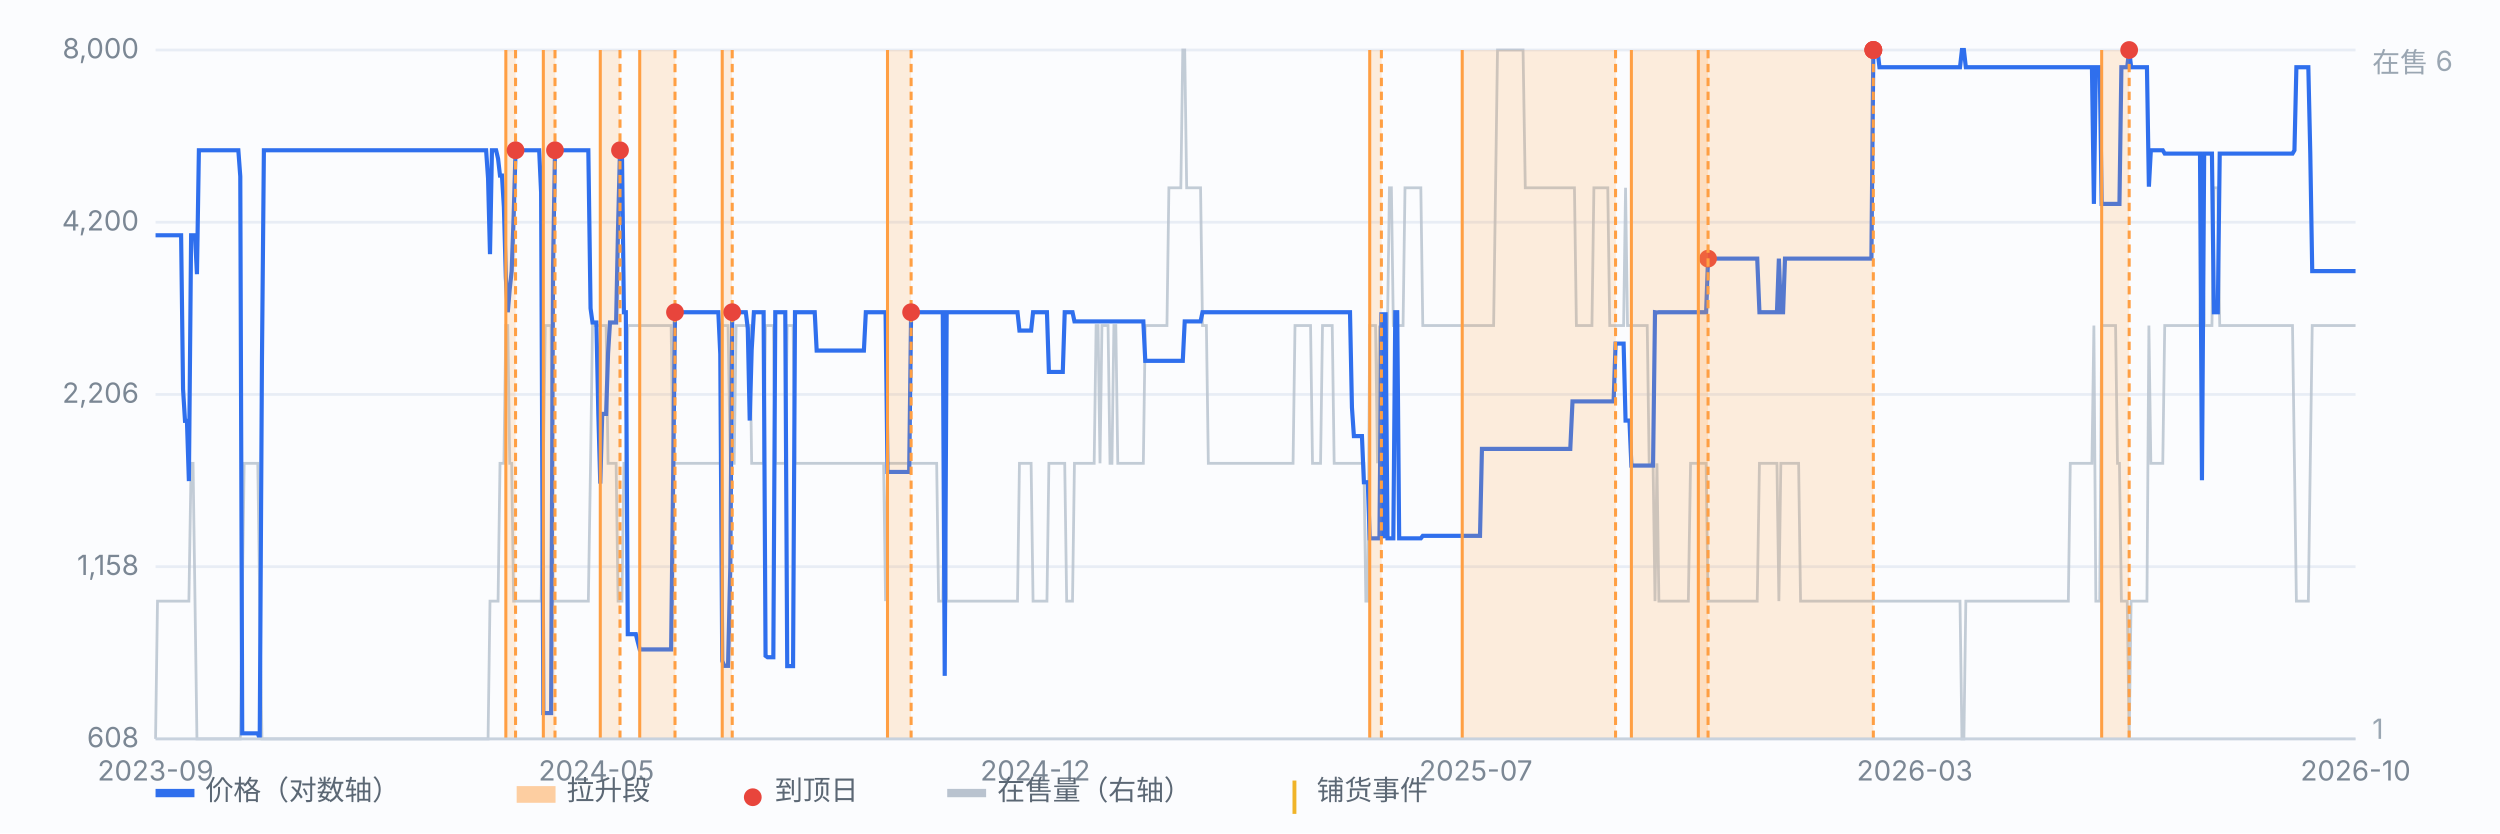
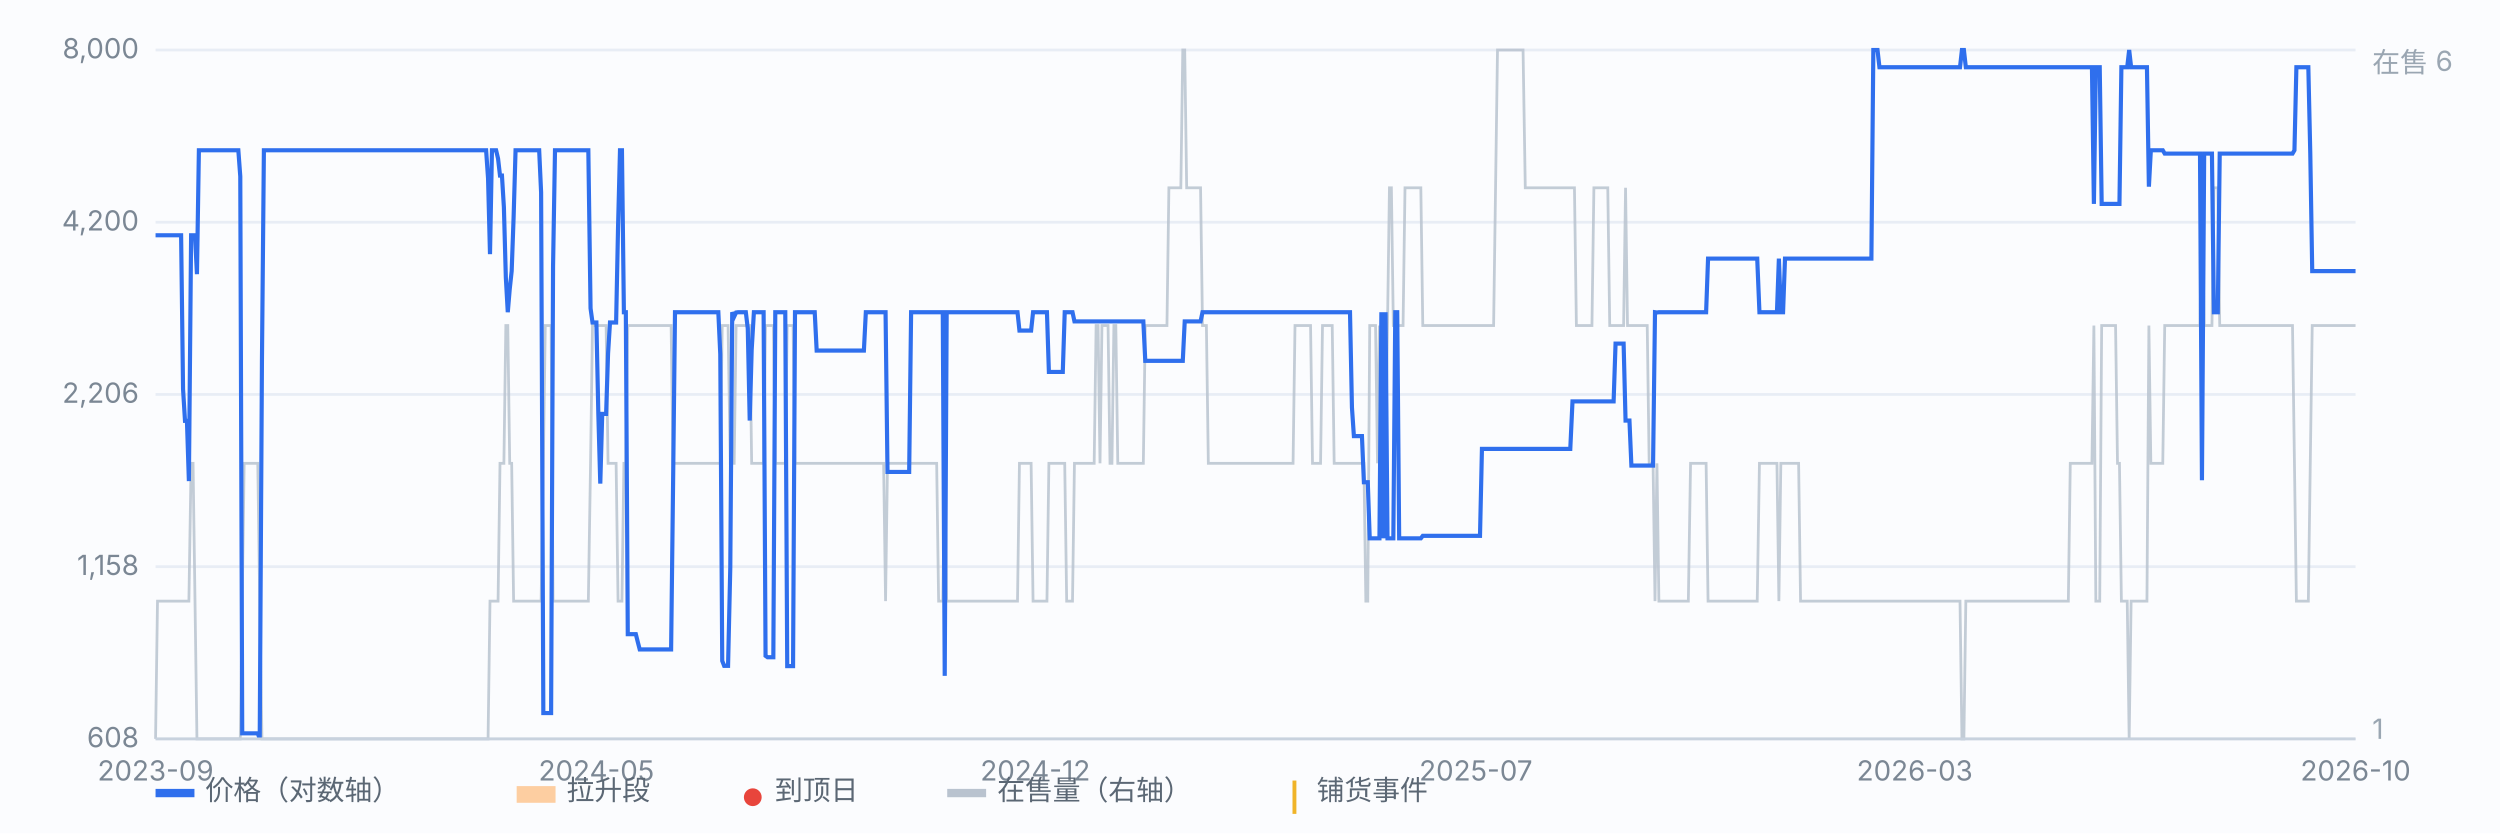
<svg xmlns="http://www.w3.org/2000/svg" viewBox="0 0 900 300" preserveAspectRatio="xMidYMid meet" style="width:100%;max-width:900px;height:auto;display:block" font-family="-apple-system,Segoe UI,Microsoft YaHei,sans-serif" font-size="10">
  <rect x="0" y="0" width="900" height="300" fill="#fbfcfe" />
  <line x1="56" y1="266.0" x2="848" y2="266.0" stroke="#e8edf5" stroke-width="1" />
  <text x="50" y="269.0" text-anchor="end" fill="#7b8794">608</text>
  <line x1="56" y1="204.0" x2="848" y2="204.0" stroke="#e8edf5" stroke-width="1" />
  <text x="50" y="207.0" text-anchor="end" fill="#7b8794">1,158</text>
  <line x1="56" y1="142.0" x2="848" y2="142.0" stroke="#e8edf5" stroke-width="1" />
  <text x="50" y="145.0" text-anchor="end" fill="#7b8794">2,206</text>
  <line x1="56" y1="80.0" x2="848" y2="80.0" stroke="#e8edf5" stroke-width="1" />
  <text x="50" y="83.0" text-anchor="end" fill="#7b8794">4,200</text>
  <line x1="56" y1="18.0" x2="848" y2="18.0" stroke="#e8edf5" stroke-width="1" />
  <text x="50" y="21.0" text-anchor="end" fill="#7b8794">8,000</text>
  <path d="M56.0 266.0 L56.7 216.4 L57.4 216.4 L58.1 216.4 L58.8 216.4 L59.5 216.4 L60.3 216.4 L61.0 216.4 L61.7 216.4 L62.4 216.4 L63.1 216.4 L63.8 216.4 L64.5 216.4 L65.2 216.4 L65.9 216.4 L66.6 216.4 L67.3 216.4 L68.0 216.4 L68.8 166.8 L69.5 166.8 L70.2 216.4 L70.9 266.0 L71.6 266.0 L72.3 266.0 L73.0 266.0 L73.7 266.0 L74.4 266.0 L75.1 266.0 L75.8 266.0 L76.5 266.0 L77.3 266.0 L78.0 266.0 L78.7 266.0 L79.4 266.0 L80.1 266.0 L80.8 266.0 L81.5 266.0 L82.2 266.0 L82.9 266.0 L83.6 266.0 L84.3 266.0 L85.0 266.0 L85.8 266.0 L86.5 266.0 L87.2 216.4 L87.9 166.8 L88.6 166.8 L89.3 166.8 L90.0 166.8 L90.7 166.8 L91.4 166.8 L92.1 166.8 L92.8 166.8 L93.5 216.4 L94.3 266.0 L95.0 266.0 L95.7 266.0 L96.4 266.0 L97.1 266.0 L97.8 266.0 L98.5 266.0 L99.2 266.0 L99.9 266.0 L100.6 266.0 L101.3 266.0 L102.0 266.0 L102.8 266.0 L103.5 266.0 L104.2 266.0 L104.9 266.0 L105.6 266.0 L106.3 266.0 L107.0 266.0 L107.7 266.0 L108.4 266.0 L109.1 266.0 L109.8 266.0 L110.5 266.0 L111.3 266.0 L112.0 266.0 L112.7 266.0 L113.4 266.0 L114.1 266.0 L114.8 266.0 L115.5 266.0 L116.2 266.0 L116.9 266.0 L117.6 266.0 L118.3 266.0 L119.0 266.0 L119.8 266.0 L120.5 266.0 L121.2 266.0 L121.9 266.0 L122.6 266.0 L123.3 266.0 L124.0 266.0 L124.7 266.0 L125.4 266.0 L126.1 266.0 L126.8 266.0 L127.5 266.0 L128.3 266.0 L129.0 266.0 L129.7 266.0 L130.4 266.0 L131.1 266.0 L131.8 266.0 L132.5 266.0 L133.2 266.0 L133.9 266.0 L134.6 266.0 L135.3 266.0 L136.1 266.0 L136.8 266.0 L137.5 266.0 L138.2 266.0 L138.9 266.0 L139.6 266.0 L140.3 266.0 L141.0 266.0 L141.7 266.0 L142.4 266.0 L143.1 266.0 L143.8 266.0 L144.6 266.0 L145.3 266.0 L146.0 266.0 L146.7 266.0 L147.4 266.0 L148.1 266.0 L148.8 266.0 L149.5 266.0 L150.2 266.0 L150.9 266.0 L151.6 266.0 L152.3 266.0 L153.1 266.0 L153.8 266.0 L154.5 266.0 L155.2 266.0 L155.9 266.0 L156.6 266.0 L157.3 266.0 L158.0 266.0 L158.7 266.0 L159.4 266.0 L160.1 266.0 L160.8 266.0 L161.6 266.0 L162.3 266.0 L163.0 266.0 L163.7 266.0 L164.4 266.0 L165.1 266.0 L165.8 266.0 L166.5 266.0 L167.2 266.0 L167.9 266.0 L168.6 266.0 L169.3 266.0 L170.1 266.0 L170.8 266.0 L171.5 266.0 L172.2 266.0 L172.9 266.0 L173.6 266.0 L174.3 266.0 L175.0 266.0 L175.7 266.0 L176.4 216.4 L177.1 216.4 L177.8 216.4 L178.6 216.4 L179.3 216.4 L180.0 166.8 L180.7 166.8 L181.4 166.8 L182.1 117.2 L182.8 117.2 L183.5 166.8 L184.2 166.8 L184.9 216.4 L185.6 216.4 L186.3 216.4 L187.1 216.4 L187.8 216.4 L188.5 216.4 L189.2 216.4 L189.9 216.4 L190.6 216.4 L191.3 216.4 L192.0 216.4 L192.7 216.4 L193.4 216.4 L194.1 216.4 L194.8 216.4 L195.6 166.8 L196.3 117.2 L197.0 117.2 L197.7 117.2 L198.4 117.2 L199.1 216.4 L199.8 216.4 L200.5 216.4 L201.2 216.4 L201.9 216.4 L202.6 216.4 L203.3 216.4 L204.1 216.4 L204.8 216.4 L205.5 216.4 L206.2 216.4 L206.9 216.4 L207.6 216.4 L208.3 216.4 L209.0 216.4 L209.7 216.4 L210.4 216.4 L211.1 216.4 L211.8 216.4 L212.6 166.8 L213.3 117.2 L214.0 117.2 L214.7 117.2 L215.4 117.2 L216.1 117.2 L216.8 117.2 L217.5 117.2 L218.2 117.2 L218.9 166.8 L219.6 166.8 L220.4 166.8 L221.1 166.8 L221.8 166.8 L222.5 216.4 L223.2 216.4 L223.9 216.4 L224.6 166.8 L225.3 166.8 L226.0 117.2 L226.7 117.2 L227.4 117.2 L228.1 117.2 L228.9 117.2 L229.6 117.2 L230.3 117.2 L231.0 117.2 L231.7 117.2 L232.4 117.2 L233.1 117.2 L233.8 117.2 L234.5 117.2 L235.2 117.2 L235.9 117.2 L236.6 117.2 L237.4 117.2 L238.1 117.2 L238.8 117.2 L239.5 117.2 L240.2 117.2 L240.9 117.2 L241.6 117.2 L242.3 166.8 L243.0 166.8 L243.7 166.8 L244.4 166.8 L245.1 166.8 L245.9 166.8 L246.6 166.8 L247.3 166.8 L248.0 166.8 L248.7 166.8 L249.4 166.8 L250.1 166.8 L250.8 166.8 L251.5 166.8 L252.2 166.8 L252.9 166.8 L253.6 166.8 L254.4 166.8 L255.1 166.8 L255.8 166.8 L256.5 166.8 L257.2 166.8 L257.9 166.8 L258.6 166.8 L259.3 166.8 L260.0 117.2 L260.7 117.2 L261.4 117.2 L262.1 117.2 L262.9 166.8 L263.6 166.8 L264.3 166.8 L265.0 117.2 L265.7 117.2 L266.4 117.2 L267.1 117.2 L267.8 117.2 L268.5 117.2 L269.2 117.2 L269.9 117.2 L270.6 166.8 L271.4 166.8 L272.1 166.8 L272.8 166.8 L273.5 166.8 L274.2 166.8 L274.9 166.8 L275.6 117.2 L276.3 117.2 L277.0 117.2 L277.7 117.2 L278.4 117.2 L279.1 166.8 L279.9 166.8 L280.6 166.8 L281.3 166.8 L282.0 166.8 L282.7 166.8 L283.4 117.2 L284.1 117.2 L284.8 117.2 L285.5 117.2 L286.2 166.8 L286.9 166.8 L287.6 166.8 L288.4 166.8 L289.1 166.8 L289.8 166.8 L290.5 166.8 L291.2 166.8 L291.9 166.8 L292.6 166.8 L293.3 166.8 L294.0 166.8 L294.7 166.8 L295.4 166.8 L296.2 166.8 L296.9 166.8 L297.6 166.8 L298.3 166.8 L299.0 166.8 L299.7 166.8 L300.4 166.8 L301.1 166.8 L301.8 166.8 L302.5 166.8 L303.2 166.8 L303.9 166.8 L304.7 166.8 L305.4 166.8 L306.1 166.8 L306.8 166.8 L307.5 166.8 L308.2 166.8 L308.9 166.8 L309.6 166.8 L310.3 166.8 L311.0 166.8 L311.7 166.8 L312.4 166.8 L313.2 166.8 L313.9 166.8 L314.6 166.8 L315.3 166.8 L316.0 166.8 L316.7 166.8 L317.4 166.8 L318.1 166.8 L318.8 216.4 L319.5 166.8 L320.2 166.8 L320.9 166.8 L321.7 166.8 L322.4 166.8 L323.1 166.8 L323.8 166.8 L324.5 166.8 L325.2 166.8 L325.9 166.8 L326.6 166.8 L327.3 166.8 L328.0 166.8 L328.7 166.8 L329.4 166.8 L330.2 166.8 L330.9 166.8 L331.6 166.8 L332.3 166.8 L333.0 166.8 L333.7 166.8 L334.4 166.8 L335.1 166.8 L335.8 166.8 L336.5 166.8 L337.2 166.8 L337.9 216.4 L338.7 216.4 L339.4 216.4 L340.1 166.8 L340.8 216.4 L341.5 216.4 L342.2 216.4 L342.9 216.4 L343.6 216.4 L344.3 216.4 L345.0 216.4 L345.7 216.4 L346.4 216.4 L347.2 216.4 L347.9 216.4 L348.6 216.4 L349.3 216.4 L350.0 216.4 L350.7 216.4 L351.4 216.4 L352.1 216.4 L352.8 216.4 L353.5 216.4 L354.2 216.4 L354.9 216.4 L355.7 216.4 L356.4 216.4 L357.1 216.4 L357.8 216.4 L358.5 216.4 L359.2 216.4 L359.9 216.4 L360.6 216.4 L361.3 216.4 L362.0 216.4 L362.7 216.4 L363.4 216.4 L364.2 216.4 L364.9 216.4 L365.6 216.4 L366.3 216.4 L367.0 166.8 L367.7 166.8 L368.4 166.8 L369.1 166.8 L369.8 166.8 L370.5 166.8 L371.2 166.8 L371.9 216.4 L372.7 216.4 L373.4 216.4 L374.1 216.4 L374.8 216.4 L375.5 216.4 L376.2 216.4 L376.9 216.4 L377.6 166.8 L378.3 166.8 L379.0 166.8 L379.7 166.8 L380.5 166.8 L381.2 166.8 L381.9 166.8 L382.6 166.8 L383.3 166.8 L384.0 216.4 L384.7 216.4 L385.4 216.4 L386.1 216.4 L386.8 166.8 L387.5 166.8 L388.2 166.8 L389.0 166.8 L389.7 166.8 L390.4 166.8 L391.1 166.8 L391.8 166.8 L392.5 166.8 L393.2 166.8 L393.9 166.8 L394.6 117.2 L395.3 117.2 L396.0 166.8 L396.7 117.2 L397.5 117.2 L398.2 117.2 L398.9 117.2 L399.6 166.8 L400.3 166.8 L401.0 117.2 L401.7 117.2 L402.4 166.8 L403.1 166.8 L403.8 166.8 L404.5 166.8 L405.2 166.8 L406.0 166.8 L406.7 166.8 L407.4 166.8 L408.1 166.8 L408.8 166.8 L409.5 166.8 L410.2 166.8 L410.9 166.8 L411.6 166.8 L412.3 117.2 L413.0 117.2 L413.7 117.2 L414.5 117.2 L415.2 117.2 L415.9 117.2 L416.6 117.2 L417.3 117.2 L418.0 117.2 L418.7 117.2 L419.4 117.2 L420.1 117.2 L420.8 67.6 L421.5 67.6 L422.2 67.6 L423.0 67.6 L423.7 67.6 L424.4 67.6 L425.1 67.6 L425.8 18.0 L426.5 18.0 L427.2 67.6 L427.9 67.6 L428.6 67.6 L429.3 67.6 L430.0 67.6 L430.7 67.6 L431.5 67.6 L432.2 67.6 L432.9 117.2 L433.6 117.2 L434.3 117.2 L435.0 166.8 L435.7 166.8 L436.4 166.8 L437.1 166.8 L437.8 166.8 L438.5 166.8 L439.2 166.8 L440.0 166.8 L440.7 166.8 L441.4 166.8 L442.1 166.8 L442.8 166.8 L443.5 166.8 L444.2 166.8 L444.9 166.8 L445.6 166.8 L446.3 166.8 L447.0 166.8 L447.7 166.8 L448.5 166.8 L449.2 166.8 L449.9 166.8 L450.6 166.8 L451.3 166.8 L452.0 166.8 L452.7 166.8 L453.4 166.8 L454.1 166.8 L454.8 166.8 L455.5 166.8 L456.3 166.8 L457.0 166.8 L457.7 166.8 L458.4 166.8 L459.1 166.8 L459.8 166.8 L460.5 166.8 L461.2 166.8 L461.9 166.8 L462.6 166.8 L463.3 166.8 L464.0 166.8 L464.8 166.8 L465.5 166.8 L466.2 117.2 L466.9 117.2 L467.6 117.2 L468.3 117.2 L469.0 117.2 L469.7 117.2 L470.4 117.2 L471.1 117.2 L471.8 117.2 L472.5 166.8 L473.3 166.8 L474.0 166.8 L474.7 166.8 L475.4 166.8 L476.1 117.2 L476.8 117.2 L477.5 117.2 L478.2 117.2 L478.9 117.2 L479.6 117.2 L480.3 166.8 L481.0 166.8 L481.8 166.8 L482.5 166.8 L483.2 166.8 L483.9 166.8 L484.6 166.8 L485.3 166.8 L486.0 166.8 L486.7 166.8 L487.4 166.8 L488.1 166.8 L488.8 166.8 L489.5 166.8 L490.3 166.8 L491.0 166.8 L491.7 216.4 L492.4 216.4 L493.1 117.2 L493.8 117.2 L494.5 117.2 L495.2 117.2 L495.9 166.8 L496.6 117.2 L497.3 166.8 L498.0 117.2 L498.8 166.8 L499.5 117.2 L500.2 67.6 L500.9 67.6 L501.6 117.2 L502.3 117.2 L503.0 117.2 L503.7 117.2 L504.4 117.2 L505.1 117.2 L505.8 67.6 L506.5 67.6 L507.3 67.6 L508.0 67.6 L508.7 67.6 L509.4 67.6 L510.1 67.6 L510.8 67.6 L511.5 67.6 L512.2 117.2 L512.9 117.2 L513.6 117.2 L514.3 117.2 L515.0 117.2 L515.8 117.2 L516.5 117.2 L517.2 117.2 L517.9 117.2 L518.6 117.2 L519.3 117.2 L520.0 117.2 L520.7 117.2 L521.4 117.2 L522.1 117.2 L522.8 117.2 L523.5 117.2 L524.3 117.2 L525.0 117.2 L525.7 117.2 L526.4 117.2 L527.1 117.2 L527.8 117.2 L528.5 117.2 L529.2 117.2 L529.9 117.2 L530.6 117.2 L531.3 117.2 L532.1 117.2 L532.8 117.2 L533.5 117.2 L534.2 117.2 L534.9 117.2 L535.6 117.2 L536.3 117.2 L537.0 117.2 L537.7 117.2 L538.4 67.6 L539.1 18.0 L539.8 18.0 L540.6 18.0 L541.3 18.0 L542.0 18.0 L542.7 18.0 L543.4 18.0 L544.1 18.0 L544.8 18.0 L545.5 18.0 L546.2 18.0 L546.9 18.0 L547.6 18.0 L548.3 18.0 L549.1 67.6 L549.8 67.6 L550.5 67.6 L551.2 67.6 L551.9 67.6 L552.6 67.6 L553.3 67.6 L554.0 67.6 L554.7 67.6 L555.4 67.6 L556.1 67.6 L556.8 67.6 L557.6 67.6 L558.3 67.6 L559.0 67.6 L559.7 67.6 L560.4 67.6 L561.1 67.6 L561.8 67.6 L562.5 67.6 L563.2 67.6 L563.9 67.6 L564.6 67.6 L565.3 67.6 L566.1 67.6 L566.8 67.6 L567.5 117.2 L568.2 117.2 L568.9 117.2 L569.6 117.2 L570.3 117.2 L571.0 117.2 L571.7 117.2 L572.4 117.2 L573.1 117.2 L573.8 67.6 L574.6 67.6 L575.3 67.6 L576.0 67.6 L576.7 67.6 L577.4 67.6 L578.1 67.6 L578.8 67.6 L579.5 117.2 L580.2 117.2 L580.9 117.2 L581.6 117.2 L582.3 117.2 L583.1 117.2 L583.8 117.2 L584.5 117.2 L585.2 67.6 L585.9 117.2 L586.6 117.2 L587.3 117.2 L588.0 117.2 L588.7 117.2 L589.4 117.2 L590.1 117.2 L590.8 117.2 L591.6 117.2 L592.3 117.2 L593.0 117.2 L593.7 166.8 L594.4 166.8 L595.1 166.8 L595.8 216.4 L596.5 166.8 L597.2 216.4 L597.9 216.4 L598.6 216.4 L599.3 216.4 L600.1 216.4 L600.8 216.4 L601.5 216.4 L602.2 216.4 L602.9 216.4 L603.6 216.4 L604.3 216.4 L605.0 216.4 L605.7 216.4 L606.4 216.4 L607.1 216.4 L607.8 216.4 L608.6 166.8 L609.3 166.8 L610.0 166.8 L610.7 166.8 L611.4 166.8 L612.1 166.8 L612.8 166.8 L613.5 166.8 L614.2 166.8 L614.9 216.4 L615.6 216.4 L616.4 216.4 L617.1 216.4 L617.8 216.4 L618.5 216.4 L619.2 216.4 L619.9 216.4 L620.6 216.4 L621.3 216.4 L622.0 216.4 L622.7 216.4 L623.4 216.4 L624.1 216.4 L624.9 216.4 L625.6 216.4 L626.3 216.4 L627.0 216.4 L627.7 216.4 L628.4 216.4 L629.1 216.4 L629.8 216.4 L630.5 216.4 L631.2 216.4 L631.9 216.4 L632.6 216.4 L633.4 166.8 L634.1 166.8 L634.8 166.8 L635.5 166.8 L636.2 166.8 L636.9 166.8 L637.6 166.8 L638.3 166.8 L639.0 166.8 L639.7 166.8 L640.4 216.4 L641.1 166.8 L641.9 166.8 L642.6 166.8 L643.3 166.8 L644.0 166.8 L644.7 166.8 L645.4 166.8 L646.1 166.8 L646.8 166.8 L647.5 166.8 L648.2 216.4 L648.9 216.4 L649.6 216.4 L650.4 216.4 L651.1 216.4 L651.8 216.4 L652.5 216.4 L653.2 216.4 L653.9 216.4 L654.6 216.4 L655.3 216.4 L656.0 216.4 L656.7 216.4 L657.4 216.4 L658.1 216.4 L658.9 216.4 L659.6 216.4 L660.3 216.4 L661.0 216.4 L661.7 216.4 L662.4 216.4 L663.1 216.4 L663.8 216.4 L664.5 216.4 L665.2 216.4 L665.9 216.4 L666.6 216.4 L667.4 216.4 L668.1 216.4 L668.8 216.4 L669.5 216.4 L670.2 216.4 L670.9 216.4 L671.6 216.4 L672.3 216.4 L673.0 216.4 L673.7 216.4 L674.4 216.4 L675.1 216.4 L675.9 216.4 L676.6 216.4 L677.3 216.4 L678.0 216.4 L678.7 216.4 L679.4 216.4 L680.1 216.4 L680.8 216.4 L681.5 216.4 L682.2 216.4 L682.9 216.4 L683.6 216.4 L684.4 216.4 L685.1 216.4 L685.8 216.4 L686.5 216.4 L687.2 216.4 L687.9 216.4 L688.6 216.4 L689.3 216.4 L690.0 216.4 L690.7 216.4 L691.4 216.4 L692.2 216.4 L692.9 216.4 L693.6 216.4 L694.3 216.4 L695.0 216.4 L695.7 216.4 L696.4 216.4 L697.1 216.4 L697.8 216.4 L698.5 216.4 L699.2 216.4 L699.9 216.4 L700.7 216.4 L701.4 216.4 L702.1 216.4 L702.8 216.4 L703.5 216.4 L704.2 216.4 L704.9 216.4 L705.6 216.4 L706.3 266.0 L707.0 266.0 L707.7 216.4 L708.4 216.4 L709.2 216.4 L709.9 216.4 L710.6 216.4 L711.3 216.4 L712.0 216.4 L712.7 216.4 L713.4 216.4 L714.1 216.4 L714.8 216.4 L715.5 216.4 L716.2 216.4 L716.9 216.4 L717.7 216.4 L718.4 216.4 L719.1 216.4 L719.8 216.4 L720.5 216.4 L721.2 216.4 L721.9 216.4 L722.6 216.4 L723.3 216.4 L724.0 216.4 L724.7 216.4 L725.4 216.4 L726.2 216.4 L726.9 216.4 L727.6 216.4 L728.3 216.4 L729.0 216.4 L729.7 216.4 L730.4 216.4 L731.1 216.4 L731.8 216.4 L732.5 216.4 L733.2 216.4 L733.9 216.4 L734.7 216.4 L735.4 216.4 L736.1 216.4 L736.8 216.4 L737.5 216.4 L738.2 216.4 L738.9 216.4 L739.6 216.4 L740.3 216.4 L741.0 216.4 L741.7 216.4 L742.4 216.4 L743.2 216.4 L743.9 216.4 L744.6 216.4 L745.3 166.8 L746.0 166.8 L746.7 166.8 L747.4 166.8 L748.1 166.8 L748.8 166.8 L749.5 166.8 L750.2 166.8 L750.9 166.8 L751.7 166.8 L752.4 166.8 L753.1 166.8 L753.8 117.2 L754.5 216.4 L755.2 216.4 L755.9 216.4 L756.6 117.2 L757.3 117.2 L758.0 117.2 L758.7 117.2 L759.4 117.2 L760.2 117.2 L760.9 117.2 L761.6 117.2 L762.3 166.8 L763.0 166.8 L763.7 216.4 L764.4 216.4 L765.1 216.4 L765.8 216.4 L766.5 266.0 L767.2 216.4 L767.9 216.4 L768.7 216.4 L769.4 216.4 L770.1 216.4 L770.8 216.4 L771.5 216.4 L772.2 216.4 L772.9 216.4 L773.6 117.2 L774.3 166.8 L775.0 166.8 L775.7 166.8 L776.5 166.8 L777.2 166.8 L777.9 166.8 L778.6 166.8 L779.3 117.2 L780.0 117.2 L780.7 117.2 L781.4 117.2 L782.1 117.2 L782.8 117.2 L783.5 117.2 L784.2 117.2 L785.0 117.2 L785.7 117.2 L786.4 117.2 L787.1 117.2 L787.8 117.2 L788.5 117.2 L789.2 117.2 L789.9 117.2 L790.6 117.2 L791.3 117.2 L792.0 117.2 L792.7 67.6 L793.5 117.2 L794.2 117.2 L794.9 117.2 L795.6 117.2 L796.3 117.2 L797.0 67.6 L797.7 67.6 L798.4 67.6 L799.1 117.2 L799.8 117.2 L800.5 117.2 L801.2 117.2 L802.0 117.2 L802.7 117.2 L803.4 117.2 L804.1 117.2 L804.8 117.2 L805.5 117.2 L806.2 117.2 L806.9 117.2 L807.6 117.2 L808.3 117.2 L809.0 117.2 L809.7 117.2 L810.5 117.2 L811.2 117.2 L811.9 117.2 L812.6 117.2 L813.3 117.2 L814.0 117.2 L814.7 117.2 L815.4 117.2 L816.1 117.2 L816.8 117.2 L817.5 117.2 L818.2 117.2 L819.0 117.2 L819.7 117.2 L820.4 117.2 L821.1 117.2 L821.8 117.2 L822.5 117.2 L823.2 117.2 L823.9 117.2 L824.6 117.2 L825.3 117.2 L826.0 166.8 L826.7 216.4 L827.5 216.4 L828.2 216.4 L828.9 216.4 L829.6 216.4 L830.3 216.4 L831.0 216.4 L831.7 166.8 L832.4 117.2 L833.1 117.2 L833.8 117.2 L834.5 117.2 L835.2 117.2 L836.0 117.2 L836.7 117.2 L837.4 117.2 L838.1 117.2 L838.8 117.2 L839.5 117.2 L840.2 117.2 L840.9 117.2 L841.6 117.2 L842.3 117.2 L843.0 117.2 L843.7 117.2 L844.5 117.2 L845.2 117.2 L845.9 117.2 L846.6 117.2 L847.3 117.2 L848.0 117.2" fill="none" stroke="#b9c3cf" stroke-width="1" opacity="0.85" />
  <text x="854" y="26" fill="#9aa6b2">在售 6</text>
  <text x="854" y="266" fill="#9aa6b2">1</text>
  <path d="M56.0 84.7 L56.7 84.7 L57.4 84.7 L58.1 84.7 L58.8 84.7 L59.5 84.7 L60.3 84.7 L61.0 84.7 L61.7 84.7 L62.4 84.7 L63.1 84.7 L63.8 84.7 L64.5 84.7 L65.2 84.7 L65.9 140.1 L66.6 151.5 L67.3 151.5 L68.0 173.2 L68.8 84.7 L69.5 84.7 L70.2 84.7 L70.9 98.7 L71.6 54.1 L72.3 54.1 L73.0 54.1 L73.7 54.1 L74.4 54.1 L75.1 54.1 L75.8 54.1 L76.5 54.1 L77.3 54.1 L78.0 54.1 L78.7 54.1 L79.4 54.1 L80.1 54.1 L80.8 54.1 L81.5 54.1 L82.2 54.1 L82.9 54.1 L83.6 54.1 L84.3 54.1 L85.0 54.1 L85.8 54.1 L86.5 63.5 L87.2 264.0 L87.9 264.0 L88.6 264.0 L89.3 264.0 L90.0 264.0 L90.7 264.0 L91.4 264.0 L92.1 264.0 L92.8 264.0 L93.5 266.0 L94.3 129.8 L95.0 54.1 L95.7 54.1 L96.4 54.1 L97.1 54.1 L97.8 54.1 L98.5 54.1 L99.2 54.1 L99.9 54.1 L100.6 54.1 L101.3 54.1 L102.0 54.1 L102.8 54.1 L103.5 54.1 L104.2 54.1 L104.9 54.1 L105.6 54.1 L106.3 54.1 L107.0 54.1 L107.7 54.1 L108.4 54.1 L109.1 54.1 L109.8 54.1 L110.5 54.1 L111.3 54.1 L112.0 54.1 L112.7 54.1 L113.4 54.1 L114.1 54.1 L114.8 54.1 L115.5 54.1 L116.2 54.1 L116.9 54.1 L117.6 54.1 L118.3 54.1 L119.0 54.1 L119.8 54.1 L120.5 54.1 L121.2 54.1 L121.9 54.1 L122.6 54.1 L123.3 54.1 L124.0 54.1 L124.7 54.1 L125.4 54.1 L126.1 54.1 L126.8 54.1 L127.5 54.1 L128.3 54.1 L129.0 54.1 L129.7 54.1 L130.4 54.1 L131.1 54.1 L131.8 54.1 L132.5 54.1 L133.2 54.1 L133.9 54.1 L134.6 54.1 L135.3 54.1 L136.1 54.1 L136.8 54.1 L137.5 54.1 L138.2 54.1 L138.9 54.1 L139.6 54.1 L140.3 54.1 L141.0 54.1 L141.7 54.1 L142.4 54.1 L143.1 54.1 L143.8 54.1 L144.6 54.1 L145.3 54.1 L146.0 54.1 L146.7 54.1 L147.4 54.1 L148.1 54.1 L148.8 54.1 L149.5 54.1 L150.2 54.1 L150.9 54.1 L151.6 54.1 L152.3 54.1 L153.1 54.1 L153.8 54.1 L154.5 54.1 L155.2 54.1 L155.9 54.1 L156.6 54.1 L157.3 54.1 L158.0 54.1 L158.7 54.1 L159.4 54.1 L160.1 54.1 L160.8 54.1 L161.6 54.1 L162.3 54.1 L163.0 54.1 L163.7 54.1 L164.4 54.1 L165.1 54.1 L165.8 54.1 L166.5 54.1 L167.2 54.1 L167.9 54.1 L168.6 54.1 L169.3 54.1 L170.1 54.1 L170.8 54.1 L171.5 54.1 L172.2 54.1 L172.9 54.1 L173.6 54.1 L174.3 54.1 L175.0 54.1 L175.7 64.2 L176.4 91.5 L177.1 54.1 L177.8 54.1 L178.6 54.1 L179.3 57.1 L180.0 63.2 L180.7 63.2 L181.4 74.6 L182.1 99.9 L182.8 112.4 L183.5 104.1 L184.2 97.6 L184.9 78.2 L185.6 54.1 L186.3 54.1 L187.1 54.1 L187.8 54.1 L188.5 54.1 L189.2 54.1 L189.9 54.1 L190.6 54.1 L191.3 54.1 L192.0 54.1 L192.7 54.1 L193.4 54.1 L194.1 54.1 L194.8 69.3 L195.6 256.7 L196.3 256.7 L197.0 256.7 L197.7 256.7 L198.4 256.7 L199.1 95.8 L199.8 54.1 L200.5 54.1 L201.2 54.1 L201.9 54.1 L202.6 54.1 L203.3 54.1 L204.1 54.1 L204.8 54.1 L205.5 54.1 L206.2 54.1 L206.9 54.1 L207.6 54.1 L208.3 54.1 L209.0 54.1 L209.7 54.1 L210.4 54.1 L211.1 54.1 L211.8 54.1 L212.6 111.0 L213.3 116.1 L214.0 116.1 L214.7 116.1 L215.4 149.0 L216.1 174.1 L216.8 149.0 L217.5 149.0 L218.2 149.0 L218.9 127.3 L219.6 116.1 L220.4 116.1 L221.1 116.1 L221.8 116.1 L222.5 81.7 L223.2 54.1 L223.9 54.1 L224.6 112.4 L225.3 112.4 L226.0 228.3 L226.7 228.3 L227.4 228.3 L228.1 228.3 L228.9 228.3 L229.6 231.1 L230.3 233.8 L231.0 233.8 L231.7 233.8 L232.4 233.8 L233.1 233.8 L233.8 233.8 L234.5 233.8 L235.2 233.8 L235.9 233.8 L236.6 233.8 L237.4 233.8 L238.1 233.8 L238.8 233.8 L239.5 233.8 L240.2 233.8 L240.9 233.8 L241.6 233.8 L242.3 174.9 L243.0 112.4 L243.7 112.4 L244.4 112.4 L245.1 112.4 L245.9 112.4 L246.6 112.4 L247.3 112.4 L248.0 112.4 L248.7 112.4 L249.4 112.4 L250.1 112.4 L250.8 112.4 L251.5 112.4 L252.2 112.4 L252.9 112.4 L253.6 112.4 L254.4 112.4 L255.1 112.4 L255.8 112.4 L256.5 112.4 L257.2 112.4 L257.9 112.4 L258.6 112.4 L259.3 127.5 L260.0 237.9 L260.7 239.7 L261.4 239.7 L262.1 239.7 L262.9 204.4 L263.6 112.4 L264.3 114.0 L265.0 112.5 L265.7 112.4 L266.4 112.4 L267.1 112.4 L267.8 112.4 L268.5 112.4 L269.2 118.3 L269.9 151.4 L270.6 126.0 L271.4 112.4 L272.1 112.4 L272.8 112.4 L273.5 112.4 L274.2 112.4 L274.9 112.4 L275.6 236.1 L276.3 236.6 L277.0 236.6 L277.7 236.6 L278.4 236.6 L279.1 112.4 L279.9 112.4 L280.6 112.4 L281.3 112.4 L282.0 112.4 L282.7 112.4 L283.4 239.8 L284.1 239.8 L284.8 239.8 L285.5 239.8 L286.2 112.4 L286.9 112.4 L287.6 112.4 L288.4 112.4 L289.1 112.4 L289.8 112.4 L290.5 112.4 L291.2 112.4 L291.9 112.4 L292.6 112.4 L293.3 112.4 L294.0 126.2 L294.7 126.2 L295.4 126.2 L296.2 126.2 L296.9 126.2 L297.6 126.2 L298.3 126.2 L299.0 126.2 L299.7 126.2 L300.4 126.2 L301.1 126.2 L301.8 126.2 L302.5 126.2 L303.2 126.2 L303.9 126.2 L304.7 126.2 L305.4 126.2 L306.1 126.2 L306.8 126.2 L307.5 126.2 L308.2 126.2 L308.9 126.2 L309.6 126.2 L310.3 126.2 L311.0 126.2 L311.7 112.4 L312.4 112.4 L313.2 112.4 L313.9 112.4 L314.6 112.4 L315.3 112.4 L316.0 112.4 L316.7 112.4 L317.4 112.4 L318.1 112.4 L318.8 112.4 L319.5 169.9 L320.2 169.9 L320.9 169.9 L321.7 169.9 L322.4 169.9 L323.1 169.9 L323.8 169.9 L324.5 169.9 L325.2 169.9 L325.9 169.9 L326.6 169.9 L327.3 169.9 L328.0 112.4 L328.7 112.4 L329.4 112.4 L330.2 112.4 L330.9 112.4 L331.6 112.4 L332.3 112.4 L333.0 112.4 L333.7 112.4 L334.4 112.4 L335.1 112.4 L335.8 112.4 L336.5 112.4 L337.2 112.4 L337.9 112.4 L338.7 112.4 L339.4 112.4 L340.1 243.3 L340.8 112.4 L341.5 112.4 L342.2 112.4 L342.9 112.4 L343.6 112.4 L344.3 112.4 L345.0 112.4 L345.7 112.4 L346.4 112.4 L347.2 112.4 L347.9 112.4 L348.6 112.4 L349.3 112.4 L350.0 112.4 L350.7 112.4 L351.4 112.4 L352.1 112.4 L352.8 112.4 L353.5 112.4 L354.2 112.4 L354.9 112.4 L355.7 112.4 L356.4 112.4 L357.1 112.4 L357.8 112.4 L358.5 112.4 L359.2 112.4 L359.9 112.4 L360.6 112.4 L361.3 112.4 L362.0 112.4 L362.7 112.4 L363.4 112.4 L364.2 112.4 L364.9 112.4 L365.6 112.4 L366.3 112.4 L367.0 119.0 L367.7 119.0 L368.4 119.0 L369.1 119.0 L369.8 119.0 L370.5 119.0 L371.2 119.0 L371.9 112.4 L372.7 112.4 L373.4 112.4 L374.1 112.4 L374.8 112.4 L375.5 112.4 L376.2 112.4 L376.9 112.4 L377.6 133.9 L378.3 133.9 L379.0 133.9 L379.7 133.9 L380.5 133.9 L381.2 133.9 L381.9 133.9 L382.6 133.9 L383.3 112.4 L384.0 112.4 L384.7 112.4 L385.4 112.4 L386.1 112.4 L386.8 115.7 L387.5 115.7 L388.2 115.7 L389.0 115.7 L389.7 115.7 L390.4 115.7 L391.1 115.7 L391.8 115.7 L392.5 115.7 L393.2 115.7 L393.9 115.7 L394.6 115.7 L395.3 115.7 L396.0 115.7 L396.7 115.7 L397.5 115.7 L398.2 115.7 L398.9 115.7 L399.6 115.7 L400.3 115.7 L401.0 115.7 L401.7 115.7 L402.4 115.7 L403.1 115.7 L403.8 115.7 L404.5 115.7 L405.2 115.7 L406.0 115.7 L406.7 115.7 L407.4 115.7 L408.1 115.7 L408.8 115.7 L409.5 115.7 L410.2 115.7 L410.9 115.7 L411.6 115.7 L412.3 129.9 L413.0 129.9 L413.7 129.9 L414.5 129.9 L415.2 129.9 L415.9 129.9 L416.6 129.9 L417.3 129.9 L418.0 129.9 L418.7 129.9 L419.4 129.9 L420.1 129.9 L420.8 129.9 L421.5 129.9 L422.2 129.9 L423.0 129.9 L423.7 129.9 L424.4 129.9 L425.1 129.9 L425.8 129.9 L426.5 115.7 L427.2 115.7 L427.9 115.7 L428.6 115.7 L429.3 115.7 L430.0 115.7 L430.7 115.7 L431.5 115.7 L432.2 115.7 L432.9 112.4 L433.6 112.4 L434.3 112.4 L435.0 112.4 L435.7 112.4 L436.4 112.4 L437.1 112.4 L437.8 112.4 L438.5 112.4 L439.2 112.4 L440.0 112.4 L440.7 112.4 L441.4 112.4 L442.1 112.4 L442.8 112.4 L443.5 112.4 L444.2 112.4 L444.9 112.4 L445.6 112.4 L446.3 112.4 L447.0 112.4 L447.7 112.4 L448.5 112.4 L449.2 112.4 L449.9 112.4 L450.6 112.4 L451.3 112.4 L452.0 112.4 L452.7 112.4 L453.4 112.4 L454.1 112.4 L454.8 112.4 L455.5 112.4 L456.3 112.4 L457.0 112.4 L457.7 112.4 L458.4 112.4 L459.1 112.4 L459.8 112.4 L460.5 112.4 L461.2 112.4 L461.9 112.4 L462.6 112.4 L463.3 112.4 L464.0 112.4 L464.8 112.4 L465.5 112.4 L466.2 112.4 L466.9 112.4 L467.6 112.4 L468.3 112.4 L469.0 112.4 L469.7 112.4 L470.4 112.4 L471.1 112.4 L471.8 112.4 L472.5 112.4 L473.3 112.4 L474.0 112.4 L474.7 112.4 L475.4 112.4 L476.1 112.4 L476.8 112.4 L477.5 112.4 L478.2 112.4 L478.9 112.4 L479.6 112.4 L480.3 112.4 L481.0 112.4 L481.8 112.4 L482.5 112.4 L483.2 112.4 L483.9 112.4 L484.6 112.4 L485.3 112.4 L486.0 112.4 L486.7 146.7 L487.4 157.0 L488.1 157.0 L488.8 157.0 L489.5 157.0 L490.3 157.0 L491.0 173.6 L491.7 173.6 L492.4 173.6 L493.1 193.8 L493.8 193.8 L494.5 193.8 L495.2 193.8 L495.9 193.8 L496.6 193.8 L497.3 112.4 L498.0 193.8 L498.8 112.4 L499.5 193.8 L500.2 193.8 L500.9 193.8 L501.6 193.8 L502.3 112.4 L503.0 112.4 L503.7 193.8 L504.4 193.8 L505.1 193.8 L505.8 193.8 L506.5 193.8 L507.3 193.8 L508.0 193.8 L508.7 193.8 L509.4 193.8 L510.1 193.8 L510.8 193.8 L511.5 193.8 L512.2 192.9 L512.9 192.9 L513.6 192.9 L514.3 192.9 L515.0 192.9 L515.8 192.9 L516.5 192.9 L517.2 192.9 L517.9 192.9 L518.6 192.9 L519.3 192.9 L520.0 192.9 L520.7 192.9 L521.4 192.9 L522.1 192.9 L522.8 192.9 L523.5 192.9 L524.3 192.9 L525.0 192.9 L525.7 192.9 L526.4 192.9 L527.1 192.9 L527.8 192.9 L528.5 192.9 L529.2 192.9 L529.9 192.9 L530.6 192.9 L531.3 192.9 L532.1 192.9 L532.8 192.9 L533.5 161.6 L534.2 161.6 L534.9 161.6 L535.6 161.6 L536.3 161.6 L537.0 161.6 L537.7 161.6 L538.4 161.6 L539.1 161.6 L539.8 161.6 L540.6 161.6 L541.3 161.6 L542.0 161.6 L542.7 161.6 L543.4 161.6 L544.1 161.6 L544.8 161.6 L545.5 161.6 L546.2 161.6 L546.9 161.6 L547.6 161.6 L548.3 161.6 L549.1 161.6 L549.8 161.6 L550.5 161.6 L551.2 161.6 L551.9 161.6 L552.6 161.6 L553.3 161.6 L554.0 161.6 L554.7 161.6 L555.4 161.6 L556.1 161.6 L556.8 161.6 L557.6 161.6 L558.3 161.6 L559.0 161.6 L559.7 161.6 L560.4 161.6 L561.1 161.6 L561.8 161.6 L562.5 161.6 L563.2 161.6 L563.9 161.6 L564.6 161.6 L565.3 161.6 L566.1 144.5 L566.8 144.5 L567.5 144.5 L568.2 144.5 L568.9 144.5 L569.6 144.5 L570.3 144.5 L571.0 144.5 L571.7 144.5 L572.4 144.5 L573.1 144.5 L573.8 144.5 L574.6 144.5 L575.3 144.5 L576.0 144.5 L576.7 144.5 L577.4 144.5 L578.1 144.5 L578.8 144.5 L579.5 144.5 L580.2 144.5 L580.9 144.5 L581.6 123.7 L582.3 123.7 L583.1 123.7 L583.8 123.7 L584.5 123.7 L585.2 151.4 L585.9 151.4 L586.6 151.4 L587.3 167.6 L588.0 167.6 L588.7 167.6 L589.4 167.6 L590.1 167.6 L590.8 167.6 L591.6 167.6 L592.3 167.6 L593.0 167.6 L593.7 167.6 L594.4 167.6 L595.1 167.6 L595.8 112.4 L596.5 112.5 L597.2 112.4 L597.9 112.4 L598.6 112.4 L599.3 112.4 L600.1 112.4 L600.8 112.4 L601.5 112.4 L602.2 112.4 L602.9 112.4 L603.6 112.4 L604.3 112.4 L605.0 112.4 L605.7 112.4 L606.4 112.4 L607.1 112.4 L607.8 112.4 L608.6 112.4 L609.3 112.4 L610.0 112.4 L610.7 112.4 L611.4 112.4 L612.1 112.4 L612.8 112.4 L613.5 112.4 L614.2 112.4 L614.9 93.1 L615.6 93.1 L616.4 93.1 L617.1 93.1 L617.8 93.1 L618.5 93.1 L619.2 93.1 L619.9 93.1 L620.6 93.1 L621.3 93.1 L622.0 93.1 L622.7 93.1 L623.4 93.1 L624.1 93.1 L624.9 93.1 L625.6 93.1 L626.3 93.1 L627.0 93.1 L627.7 93.1 L628.4 93.1 L629.1 93.1 L629.8 93.1 L630.5 93.1 L631.2 93.1 L631.9 93.1 L632.6 93.1 L633.4 112.4 L634.1 112.4 L634.8 112.4 L635.5 112.4 L636.2 112.4 L636.9 112.4 L637.6 112.4 L638.3 112.4 L639.0 112.4 L639.7 112.4 L640.4 93.1 L641.1 112.4 L641.9 112.4 L642.6 93.1 L643.3 93.1 L644.0 93.1 L644.7 93.1 L645.4 93.1 L646.1 93.1 L646.8 93.1 L647.5 93.1 L648.2 93.1 L648.9 93.1 L649.6 93.1 L650.4 93.1 L651.1 93.1 L651.8 93.1 L652.5 93.1 L653.2 93.1 L653.9 93.1 L654.6 93.1 L655.3 93.1 L656.0 93.1 L656.7 93.1 L657.4 93.1 L658.1 93.1 L658.9 93.1 L659.6 93.1 L660.3 93.1 L661.0 93.1 L661.7 93.1 L662.4 93.1 L663.1 93.1 L663.8 93.1 L664.5 93.1 L665.2 93.1 L665.9 93.1 L666.6 93.1 L667.4 93.1 L668.1 93.1 L668.8 93.1 L669.5 93.1 L670.2 93.1 L670.9 93.1 L671.6 93.1 L672.3 93.1 L673.0 93.1 L673.7 93.1 L674.4 18.0 L675.1 18.0 L675.9 18.0 L676.6 24.2 L677.3 24.2 L678.0 24.2 L678.7 24.2 L679.4 24.2 L680.1 24.2 L680.8 24.2 L681.5 24.2 L682.2 24.2 L682.9 24.2 L683.6 24.2 L684.4 24.2 L685.1 24.2 L685.8 24.2 L686.5 24.2 L687.2 24.2 L687.9 24.2 L688.6 24.2 L689.3 24.2 L690.0 24.2 L690.7 24.2 L691.4 24.2 L692.2 24.2 L692.9 24.2 L693.6 24.2 L694.3 24.2 L695.0 24.2 L695.7 24.2 L696.4 24.2 L697.1 24.2 L697.8 24.2 L698.5 24.2 L699.2 24.2 L699.9 24.2 L700.7 24.2 L701.4 24.2 L702.1 24.2 L702.8 24.2 L703.5 24.2 L704.2 24.2 L704.9 24.2 L705.6 24.2 L706.3 18.0 L707.0 18.0 L707.7 24.2 L708.4 24.2 L709.2 24.2 L709.9 24.2 L710.6 24.2 L711.3 24.2 L712.0 24.2 L712.7 24.2 L713.4 24.2 L714.1 24.2 L714.8 24.2 L715.5 24.2 L716.2 24.2 L716.9 24.2 L717.7 24.2 L718.4 24.2 L719.1 24.2 L719.8 24.2 L720.5 24.2 L721.2 24.2 L721.9 24.2 L722.6 24.2 L723.3 24.2 L724.0 24.2 L724.7 24.2 L725.4 24.2 L726.2 24.2 L726.9 24.2 L727.6 24.2 L728.3 24.2 L729.0 24.2 L729.7 24.2 L730.4 24.2 L731.1 24.2 L731.8 24.2 L732.5 24.2 L733.2 24.2 L733.9 24.2 L734.7 24.2 L735.4 24.2 L736.1 24.2 L736.8 24.2 L737.5 24.2 L738.2 24.2 L738.9 24.2 L739.6 24.2 L740.3 24.2 L741.0 24.2 L741.7 24.2 L742.4 24.2 L743.2 24.2 L743.9 24.2 L744.6 24.2 L745.3 24.2 L746.0 24.2 L746.7 24.2 L747.4 24.2 L748.1 24.2 L748.8 24.2 L749.5 24.2 L750.2 24.2 L750.9 24.2 L751.7 24.2 L752.4 24.2 L753.1 24.2 L753.8 73.4 L754.5 24.2 L755.2 24.2 L755.9 24.2 L756.6 73.4 L757.3 73.4 L758.0 73.4 L758.7 73.4 L759.4 73.4 L760.2 73.4 L760.9 73.4 L761.6 73.4 L762.3 73.4 L763.0 73.4 L763.7 24.2 L764.4 24.2 L765.1 24.2 L765.8 24.2 L766.5 18.0 L767.2 24.2 L767.9 24.2 L768.7 24.2 L769.4 24.2 L770.1 24.2 L770.8 24.2 L771.5 24.2 L772.2 24.2 L772.9 24.2 L773.6 67.2 L774.3 54.1 L775.0 54.1 L775.7 54.1 L776.5 54.1 L777.2 54.1 L777.9 54.1 L778.6 54.1 L779.3 55.3 L780.0 55.3 L780.7 55.3 L781.4 55.3 L782.1 55.3 L782.8 55.3 L783.5 55.3 L784.2 55.3 L785.0 55.3 L785.7 55.3 L786.4 55.3 L787.1 55.3 L787.8 55.3 L788.5 55.3 L789.2 55.3 L789.9 55.3 L790.6 55.3 L791.3 55.3 L792.0 55.3 L792.7 172.9 L793.5 55.3 L794.2 55.3 L794.9 55.3 L795.6 55.3 L796.3 55.3 L797.0 112.4 L797.7 112.4 L798.4 112.4 L799.1 55.3 L799.8 55.3 L800.5 55.3 L801.2 55.3 L802.0 55.3 L802.7 55.3 L803.4 55.3 L804.1 55.3 L804.8 55.3 L805.5 55.3 L806.2 55.3 L806.9 55.3 L807.6 55.3 L808.3 55.3 L809.0 55.3 L809.7 55.3 L810.5 55.3 L811.2 55.3 L811.9 55.3 L812.6 55.3 L813.3 55.3 L814.0 55.3 L814.7 55.3 L815.4 55.3 L816.1 55.3 L816.8 55.3 L817.5 55.3 L818.2 55.3 L819.0 55.3 L819.7 55.3 L820.4 55.3 L821.1 55.3 L821.8 55.3 L822.5 55.3 L823.2 55.3 L823.9 55.3 L824.6 55.3 L825.3 55.3 L826.0 54.1 L826.7 24.2 L827.5 24.2 L828.2 24.2 L828.9 24.2 L829.6 24.2 L830.3 24.2 L831.0 24.2 L831.7 55.3 L832.4 97.6 L833.1 97.6 L833.8 97.6 L834.5 97.6 L835.2 97.6 L836.0 97.6 L836.7 97.6 L837.4 97.6 L838.1 97.6 L838.8 97.6 L839.5 97.6 L840.2 97.6 L840.9 97.6 L841.6 97.6 L842.3 97.6 L843.0 97.6 L843.7 97.6 L844.5 97.6 L845.2 97.6 L845.9 97.6 L846.6 97.6 L847.3 97.6 L848.0 97.6" fill="none" stroke="#2f6fed" stroke-width="1.5" />
-   <rect x="182.1" y="18" width="3.5" height="248" fill="#ff9f43" opacity="0.18" />
-   <line x1="182.1" y1="18" x2="182.1" y2="266" stroke="#ff9f43" stroke-width="1.1" />
-   <line x1="185.6" y1="18" x2="185.6" y2="266" stroke="#ff9f43" stroke-width="1.1" stroke-dasharray="3 2" />
-   <circle cx="185.6" cy="54.1" r="3.2" fill="#e8453c" />
-   <rect x="195.6" y="18" width="4.3" height="248" fill="#ff9f43" opacity="0.18" />
-   <line x1="195.6" y1="18" x2="195.6" y2="266" stroke="#ff9f43" stroke-width="1.1" />
-   <line x1="199.8" y1="18" x2="199.8" y2="266" stroke="#ff9f43" stroke-width="1.1" stroke-dasharray="3 2" />
-   <circle cx="199.8" cy="54.1" r="3.2" fill="#e8453c" />
-   <rect x="216.1" y="18" width="7.1" height="248" fill="#ff9f43" opacity="0.18" />
-   <line x1="216.1" y1="18" x2="216.1" y2="266" stroke="#ff9f43" stroke-width="1.1" />
-   <line x1="223.2" y1="18" x2="223.2" y2="266" stroke="#ff9f43" stroke-width="1.1" stroke-dasharray="3 2" />
-   <circle cx="223.2" cy="54.1" r="3.2" fill="#e8453c" />
-   <rect x="230.3" y="18" width="12.8" height="248" fill="#ff9f43" opacity="0.18" />
-   <line x1="230.3" y1="18" x2="230.3" y2="266" stroke="#ff9f43" stroke-width="1.1" />
-   <line x1="243.0" y1="18" x2="243.0" y2="266" stroke="#ff9f43" stroke-width="1.1" stroke-dasharray="3 2" />
-   <circle cx="243.0" cy="112.4" r="3.2" fill="#e8453c" />
-   <rect x="260.0" y="18" width="3.5" height="248" fill="#ff9f43" opacity="0.18" />
-   <line x1="260.0" y1="18" x2="260.0" y2="266" stroke="#ff9f43" stroke-width="1.1" />
-   <line x1="263.6" y1="18" x2="263.6" y2="266" stroke="#ff9f43" stroke-width="1.1" stroke-dasharray="3 2" />
-   <circle cx="263.6" cy="112.4" r="3.2" fill="#e8453c" />
-   <rect x="319.5" y="18" width="8.5" height="248" fill="#ff9f43" opacity="0.18" />
-   <line x1="319.5" y1="18" x2="319.5" y2="266" stroke="#ff9f43" stroke-width="1.1" />
-   <line x1="328.0" y1="18" x2="328.0" y2="266" stroke="#ff9f43" stroke-width="1.1" stroke-dasharray="3 2" />
-   <circle cx="328.0" cy="112.4" r="3.2" fill="#e8453c" />
-   <rect x="493.1" y="18" width="4.3" height="248" fill="#ff9f43" opacity="0.18" />
-   <line x1="493.1" y1="18" x2="493.1" y2="266" stroke="#ff9f43" stroke-width="1.1" />
-   <line x1="497.3" y1="18" x2="497.3" y2="266" stroke="#ff9f43" stroke-width="1.1" stroke-dasharray="3 2" />
-   <circle cx="614.9" cy="93.1" r="3.2" fill="#e8453c" />
-   <rect x="526.4" y="18" width="55.3" height="248" fill="#ff9f43" opacity="0.18" />
-   <line x1="526.4" y1="18" x2="526.4" y2="266" stroke="#ff9f43" stroke-width="1.1" />
-   <line x1="581.6" y1="18" x2="581.6" y2="266" stroke="#ff9f43" stroke-width="1.1" stroke-dasharray="3 2" />
-   <circle cx="674.4" cy="18.0" r="3.2" fill="#e8453c" />
-   <rect x="587.3" y="18" width="27.6" height="248" fill="#ff9f43" opacity="0.18" />
-   <line x1="587.3" y1="18" x2="587.3" y2="266" stroke="#ff9f43" stroke-width="1.1" />
-   <line x1="614.9" y1="18" x2="614.9" y2="266" stroke="#ff9f43" stroke-width="1.1" stroke-dasharray="3 2" />
-   <circle cx="674.4" cy="18.0" r="3.2" fill="#e8453c" />
-   <rect x="611.4" y="18" width="63.0" height="248" fill="#ff9f43" opacity="0.18" />
-   <line x1="611.4" y1="18" x2="611.4" y2="266" stroke="#ff9f43" stroke-width="1.1" />
-   <line x1="674.4" y1="18" x2="674.4" y2="266" stroke="#ff9f43" stroke-width="1.1" stroke-dasharray="3 2" />
-   <circle cx="674.4" cy="18.0" r="3.2" fill="#e8453c" />
-   <rect x="756.6" y="18" width="9.9" height="248" fill="#ff9f43" opacity="0.18" />
-   <line x1="756.6" y1="18" x2="756.6" y2="266" stroke="#ff9f43" stroke-width="1.1" />
-   <line x1="766.5" y1="18" x2="766.5" y2="266" stroke="#ff9f43" stroke-width="1.1" stroke-dasharray="3 2" />
-   <circle cx="766.5" cy="18.0" r="3.2" fill="#e8453c" />
  <line x1="56" y1="266" x2="848" y2="266" stroke="#c8d2de" stroke-width="1" />
  <text x="56.0" y="281" text-anchor="middle" fill="#7b8794">2023-09</text>
  <text x="214.7" y="281" text-anchor="middle" fill="#7b8794">2024-05</text>
  <text x="372.7" y="281" text-anchor="middle" fill="#7b8794">2024-12</text>
  <text x="531.3" y="281" text-anchor="middle" fill="#7b8794">2025-07</text>
  <text x="689.3" y="281" text-anchor="middle" fill="#7b8794">2026-03</text>
  <text x="848.0" y="281" text-anchor="middle" fill="#7b8794">2026-10</text>
  <g transform="translate(56,292)">
    <rect x="0" y="-8" width="14" height="3" fill="#2f6fed" />
    <text x="18" y="-4" fill="#5b6774">价格（对数轴）</text>
    <rect x="130" y="-9" width="14" height="6" fill="#ff9f43" opacity="0.5" />
    <text x="148" y="-4" fill="#5b6774">拉升段</text>
    <circle cx="215" cy="-5" r="3.2" fill="#e8453c" />
    <text x="223" y="-4" fill="#5b6774">到顶日</text>
    <rect x="285" y="-8" width="14" height="3" fill="#b9c3cf" />
    <text x="303" y="-4" fill="#5b6774">在售量（右轴）</text>
    <line x1="410" y1="-11" x2="410" y2="1" stroke="#f0b429" stroke-width="1.4" />
    <text x="418" y="-4" fill="#5b6774">铺货事件</text>
  </g>
</svg>
